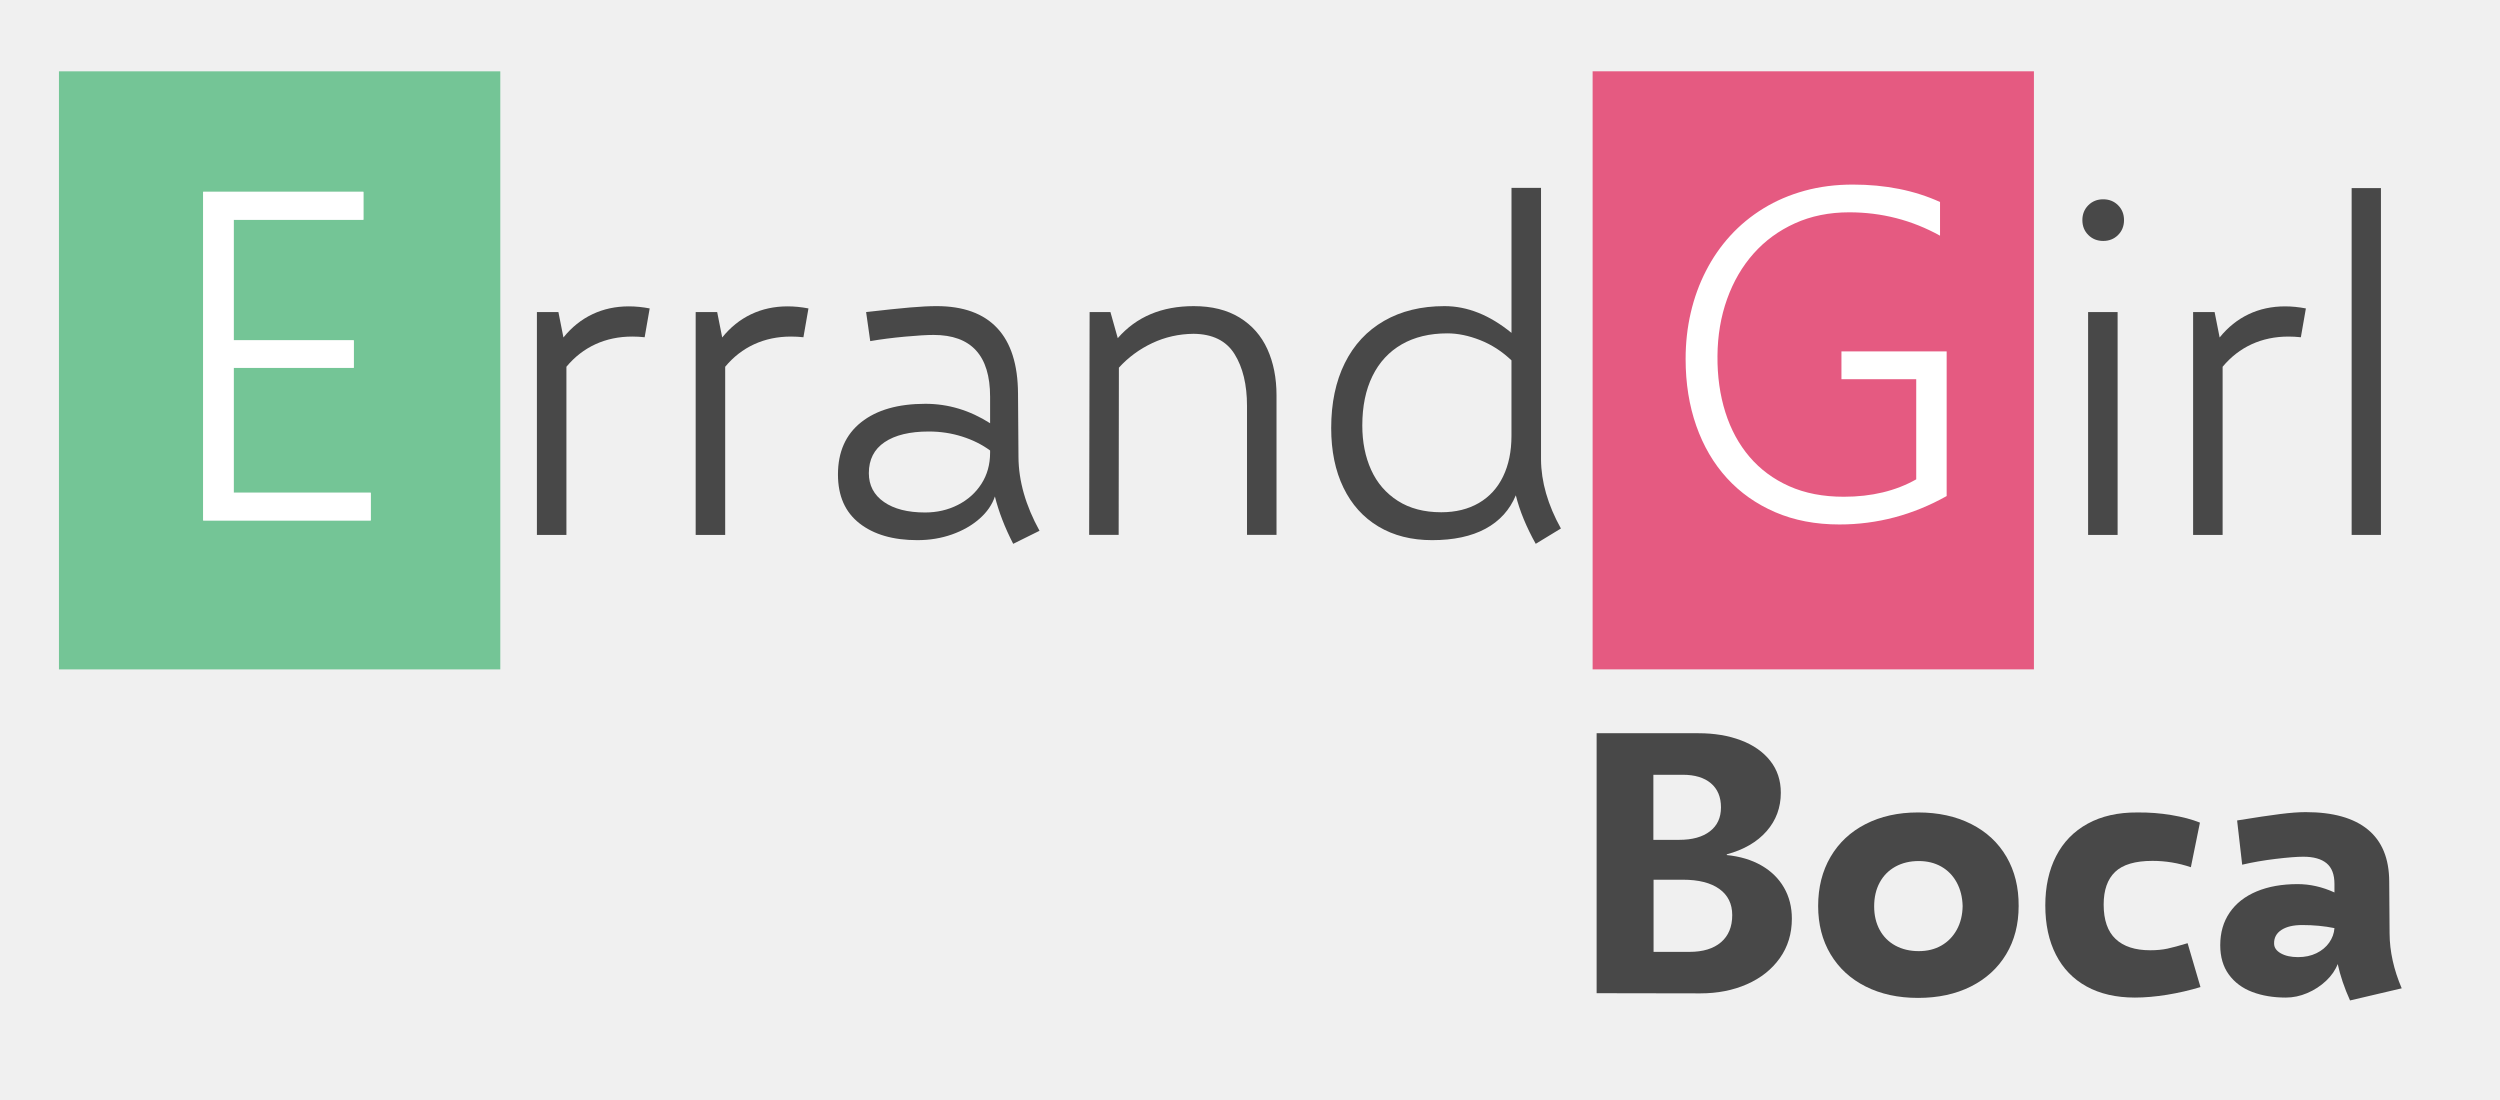
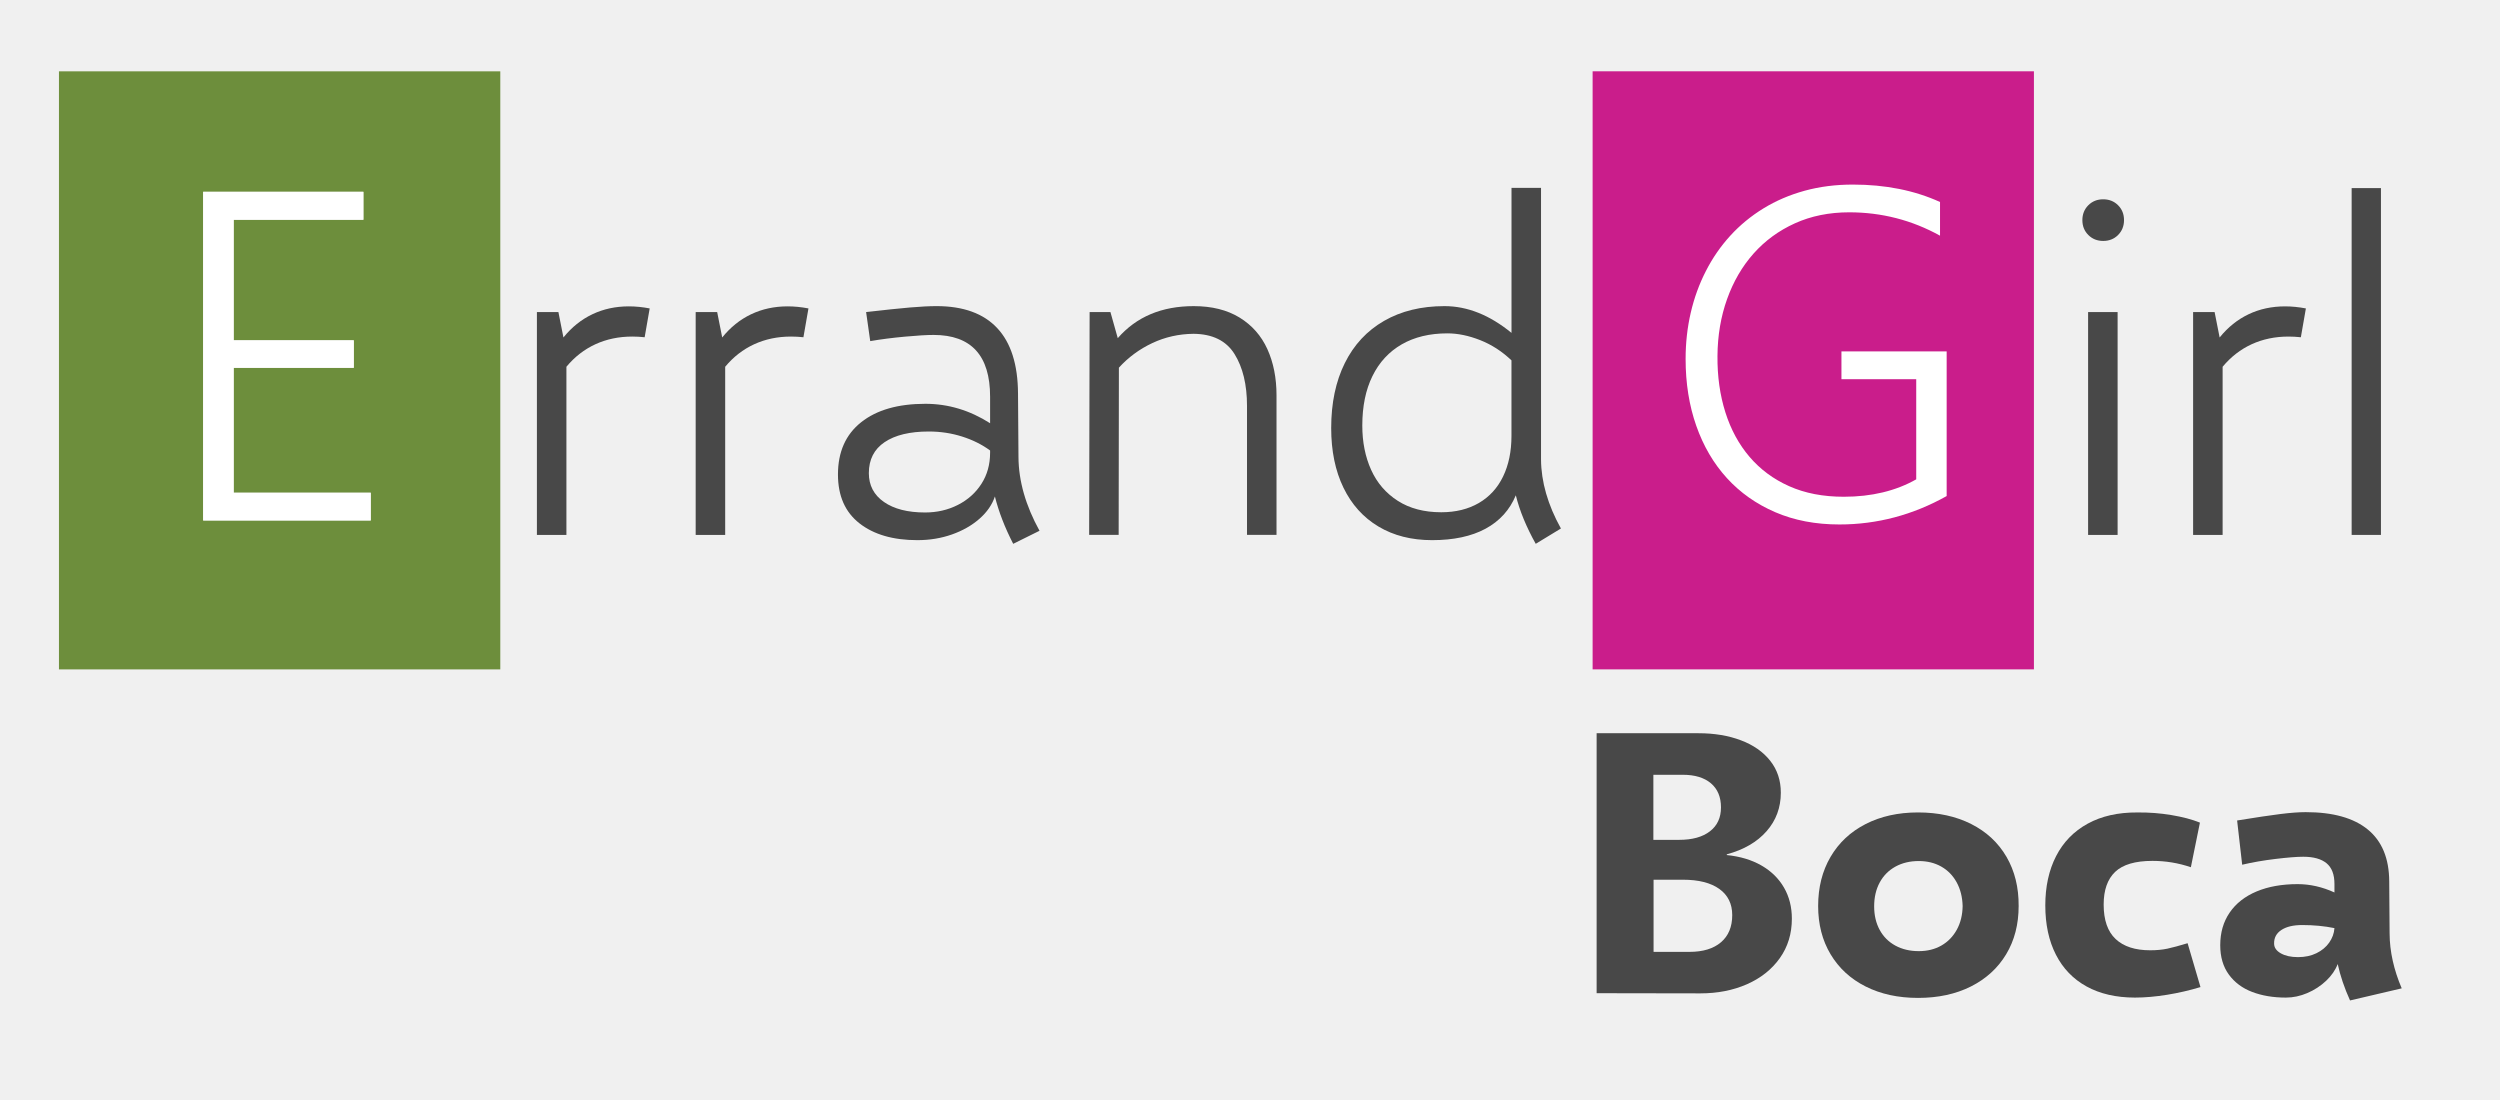
<svg xmlns="http://www.w3.org/2000/svg" version="1.1" id="Layer_1" x="0px" y="0px" width="325px" height="143px" viewBox="0 0 325 143" enable-background="new 0 0 325 143" xml:space="preserve">
  <g>
    <g enable-background="new    ">
-       <path fill="#484848" d="M207.561,129.116V95.32h13.244c2.06,0,3.896,0.307,5.516,0.92c1.617,0.611,2.888,1.5,3.806,2.662    c0.92,1.164,1.379,2.546,1.379,4.147c0,1.933-0.616,3.603-1.851,5.009c-1.232,1.405-2.956,2.407-5.172,3.004v0.096    c1.728,0.173,3.229,0.624,4.5,1.354c1.273,0.731,2.252,1.689,2.936,2.877c0.684,1.187,1.023,2.532,1.023,4.041    c0,1.947-0.521,3.656-1.565,5.125c-1.045,1.471-2.472,2.602-4.276,3.395c-1.808,0.794-3.826,1.189-6.058,1.189L207.561,129.116z     M218.283,109.18c1.713,0,3.048-0.369,4.006-1.109c0.959-0.737,1.438-1.773,1.438-3.109c0-1.352-0.436-2.396-1.307-3.135    c-0.873-0.738-2.094-1.107-3.666-1.107h-3.816v8.461H218.283L218.283,109.18z M219.627,123.743c1.76,0,3.126-0.416,4.1-1.249    c0.976-0.833,1.463-2.012,1.463-3.535c0-1.462-0.559-2.593-1.674-3.395c-1.115-0.801-2.695-1.201-4.736-1.201h-3.817v9.38H219.627    z" />
-       <path fill="#484848" d="M242.533,128.244c-1.965-0.99-3.484-2.389-4.561-4.195s-1.613-3.896-1.613-6.269    c0-2.419,0.537-4.55,1.613-6.388c1.075-1.838,2.596-3.26,4.561-4.266c1.965-1.005,4.234-1.508,6.811-1.508    c2.625,0,4.93,0.503,6.918,1.508c1.986,1.006,3.516,2.428,4.584,4.266s1.594,3.969,1.578,6.388c0,2.389-0.541,4.48-1.626,6.28    c-1.084,1.799-2.612,3.192-4.583,4.184c-1.973,0.99-4.263,1.484-6.871,1.484C246.768,129.729,244.498,129.234,242.533,128.244z     M252.385,122.918c0.848-0.486,1.516-1.174,2.004-2.063c0.486-0.888,0.737-1.912,0.754-3.075    c-0.031-1.162-0.291-2.188-0.777-3.075c-0.487-0.887-1.155-1.571-2.004-2.051c-0.848-0.479-1.822-0.719-2.922-0.719    c-1.147,0-2.16,0.244-3.041,0.729c-0.879,0.487-1.559,1.175-2.039,2.063c-0.479,0.888-0.719,1.92-0.719,3.099    c0,1.163,0.24,2.185,0.719,3.063c0.48,0.881,1.16,1.56,2.039,2.039c0.881,0.479,1.894,0.719,3.041,0.719    C250.555,123.648,251.536,123.405,252.385,122.918z" />
-       <path fill="#484848" d="M271.262,128.244c-1.744-0.958-3.076-2.337-3.994-4.137c-0.92-1.799-1.379-3.932-1.379-6.397    c0-2.451,0.467-4.588,1.402-6.41c0.934-1.823,2.301-3.229,4.102-4.219c1.799-0.99,3.955-1.478,6.469-1.461    c1.509-0.017,2.988,0.098,4.441,0.342c1.453,0.243,2.684,0.569,3.688,0.978l-1.179,5.799c-1.619-0.551-3.283-0.825-4.996-0.825    c-2.23,0-3.846,0.476-4.844,1.426c-0.998,0.951-1.496,2.368-1.496,4.254c0,2.013,0.52,3.505,1.557,4.478    c1.035,0.976,2.537,1.462,4.5,1.462c0.833,0,1.58-0.07,2.238-0.212c0.66-0.143,1.533-0.377,2.617-0.707l1.674,5.703    c-1.399,0.425-2.846,0.759-4.338,1.002c-1.492,0.242-2.892,0.365-4.193,0.365C275.096,129.682,273.006,129.202,271.262,128.244z" />
-       <path fill="#484848" d="M305.505,130.059c-0.739-1.634-1.272-3.213-1.603-4.735c-0.299,0.784-0.801,1.512-1.508,2.18    s-1.521,1.198-2.439,1.591c-0.92,0.393-1.852,0.59-2.793,0.59c-1.635,0-3.092-0.244-4.371-0.73    c-1.281-0.487-2.295-1.241-3.041-2.264c-0.746-1.021-1.119-2.293-1.119-3.816c0-1.634,0.408-3.048,1.227-4.242    c0.815-1.193,1.982-2.109,3.498-2.746c1.518-0.636,3.297-0.953,5.338-0.953c1.604,0,3.197,0.36,4.785,1.084v-1.107    c0-1.227-0.342-2.121-1.024-2.688c-0.683-0.565-1.692-0.849-3.028-0.849c-0.832,0-2.031,0.095-3.595,0.283    c-1.563,0.188-3.013,0.438-4.349,0.754l-0.659-5.751c2.42-0.393,4.284-0.672,5.598-0.836c1.312-0.165,2.416-0.248,3.312-0.248    c3.551,0,6.246,0.755,8.084,2.263c1.838,1.509,2.766,3.756,2.78,6.74l0.048,6.787c0.016,2.325,0.542,4.698,1.577,7.116    L305.505,130.059z M301.133,123.92c0.699-0.338,1.253-0.798,1.662-1.379c0.408-0.581,0.637-1.21,0.684-1.886    c-1.305-0.267-2.703-0.4-4.194-0.4c-1.146,0-2.048,0.212-2.699,0.638c-0.651,0.424-0.97,1.013-0.953,1.768    c0,0.518,0.29,0.941,0.871,1.271s1.328,0.494,2.239,0.494C299.637,124.426,300.434,124.258,301.133,123.92z" />
+       <path fill="#484848" d="M207.561,129.116V95.32h13.244c2.061,0,3.896,0.307,5.516,0.92c1.617,0.611,2.889,1.5,3.807,2.662    c0.92,1.164,1.379,2.546,1.379,4.146c0,1.934-0.615,3.604-1.852,5.01c-1.231,1.404-2.955,2.406-5.172,3.004v0.096    c1.729,0.173,3.229,0.624,4.5,1.354c1.273,0.731,2.252,1.689,2.937,2.877s1.022,2.532,1.022,4.041    c0,1.947-0.521,3.656-1.564,5.125c-1.045,1.471-2.473,2.603-4.275,3.396c-1.809,0.794-3.826,1.188-6.059,1.188L207.561,129.116z     M218.283,109.18c1.713,0,3.048-0.369,4.006-1.109c0.959-0.736,1.438-1.772,1.438-3.108c0-1.353-0.436-2.396-1.307-3.135    c-0.873-0.738-2.094-1.107-3.666-1.107h-3.816v8.462h3.346V109.18z M219.627,123.743c1.76,0,3.126-0.416,4.1-1.249    c0.977-0.833,1.463-2.012,1.463-3.535c0-1.462-0.559-2.593-1.674-3.395c-1.115-0.801-2.695-1.201-4.736-1.201h-3.816v9.38H219.627    z" />
+       <path fill="#484848" d="M242.533,128.244c-1.965-0.99-3.484-2.389-4.561-4.195c-1.078-1.806-1.613-3.896-1.613-6.269    c0-2.419,0.537-4.55,1.613-6.388c1.074-1.838,2.596-3.261,4.561-4.267c1.965-1.005,4.234-1.508,6.811-1.508    c2.625,0,4.93,0.503,6.918,1.508c1.986,1.006,3.516,2.429,4.584,4.267s1.594,3.969,1.578,6.388c0,2.389-0.541,4.479-1.626,6.28    c-1.084,1.799-2.612,3.191-4.583,4.184c-1.973,0.99-4.263,1.484-6.871,1.484C246.768,129.729,244.498,129.234,242.533,128.244z     M252.385,122.918c0.848-0.486,1.516-1.174,2.004-2.063c0.486-0.889,0.737-1.912,0.754-3.075    c-0.031-1.162-0.291-2.188-0.776-3.075c-0.487-0.887-1.155-1.571-2.005-2.051c-0.848-0.479-1.821-0.719-2.922-0.719    c-1.146,0-2.16,0.244-3.041,0.729c-0.879,0.486-1.559,1.175-2.039,2.063c-0.479,0.889-0.719,1.92-0.719,3.1    c0,1.163,0.24,2.185,0.719,3.063c0.48,0.881,1.16,1.561,2.039,2.039c0.881,0.479,1.895,0.719,3.041,0.719    C250.555,123.648,251.536,123.405,252.385,122.918z" />
+       <path fill="#484848" d="M271.262,128.244c-1.744-0.958-3.076-2.337-3.994-4.137c-0.92-1.799-1.379-3.933-1.379-6.397    c0-2.451,0.467-4.588,1.402-6.41c0.934-1.823,2.301-3.229,4.102-4.219c1.799-0.99,3.955-1.478,6.469-1.461    c1.51-0.017,2.988,0.098,4.441,0.342c1.453,0.243,2.684,0.569,3.688,0.978l-1.179,5.8c-1.619-0.552-3.283-0.825-4.996-0.825    c-2.23,0-3.846,0.477-4.844,1.426c-0.998,0.951-1.496,2.368-1.496,4.254c0,2.014,0.52,3.506,1.557,4.479    c1.035,0.976,2.537,1.462,4.5,1.462c0.833,0,1.58-0.07,2.238-0.212c0.66-0.143,1.533-0.377,2.617-0.707l1.674,5.703    c-1.399,0.425-2.847,0.759-4.338,1.002c-1.492,0.242-2.893,0.365-4.193,0.365C275.096,129.682,273.006,129.202,271.262,128.244z" />
+       <path fill="#484848" d="M305.505,130.059c-0.739-1.634-1.272-3.213-1.603-4.734c-0.299,0.783-0.801,1.512-1.508,2.18    s-1.521,1.198-2.439,1.591c-0.92,0.394-1.852,0.591-2.793,0.591c-1.635,0-3.092-0.244-4.371-0.73    c-1.281-0.487-2.295-1.241-3.041-2.264c-0.746-1.021-1.119-2.293-1.119-3.816c0-1.634,0.408-3.048,1.227-4.242    c0.815-1.193,1.982-2.109,3.498-2.746c1.519-0.636,3.297-0.953,5.338-0.953c1.604,0,3.197,0.36,4.785,1.084v-1.106    c0-1.228-0.342-2.121-1.023-2.688c-0.684-0.564-1.691-0.849-3.027-0.849c-0.832,0-2.031,0.095-3.596,0.283    c-1.563,0.188-3.014,0.438-4.35,0.754l-0.658-5.751c2.42-0.393,4.283-0.672,5.598-0.836c1.313-0.165,2.416-0.248,3.313-0.248    c3.551,0,6.246,0.755,8.084,2.263c1.838,1.509,2.766,3.756,2.779,6.74l0.049,6.787c0.016,2.325,0.542,4.698,1.576,7.116    L305.505,130.059z M301.133,123.92c0.699-0.338,1.253-0.798,1.662-1.379c0.408-0.581,0.637-1.21,0.684-1.886    c-1.305-0.267-2.703-0.4-4.193-0.4c-1.146,0-2.049,0.212-2.699,0.638c-0.65,0.424-0.97,1.014-0.953,1.769    c0,0.519,0.29,0.94,0.871,1.271s1.328,0.494,2.239,0.494C299.637,124.426,300.434,124.258,301.133,123.92z" />
    </g>
  </g>
+   <path fill="#6D8E3C" d="M7.664,9.269v77.75h57.374V9.269H7.664z M48.194,67.66H26.411V24.933h20.83v3.635H30.375V44.24H45.99v3.575  H30.375v16.239h17.82L48.194,67.66L48.194,67.66z" />
+   <polygon fill="#FFFFFF" points="30.375,47.815 45.99,47.815 45.99,44.24 30.375,44.24 30.375,28.568 47.241,28.568 47.241,24.933   26.411,24.933 26.411,67.66 48.194,67.66 48.194,64.054 30.375,64.054 " />
+   <rect x="207.04" y="9.269" fill="#CA1D8B" width="57.37" height="77.75" />
  <g>
-     <path fill="#74C596" d="M7.664,9.269v77.75h57.374V9.269H7.664z M48.194,67.66H26.411V24.933h20.83v3.635H30.375V44.24H45.99v3.575   H30.375v16.239h17.82L48.194,67.66L48.194,67.66z" />
-     <polygon fill="#FFFFFF" points="30.375,47.815 45.99,47.815 45.99,44.24 30.375,44.24 30.375,28.568 47.241,28.568 47.241,24.933    26.411,24.933 26.411,67.66 48.194,67.66 48.194,64.054 30.375,64.054  " />
-   </g>
-   <g>
-     <rect x="207.04" y="9.269" fill="#E55A81" width="57.37" height="77.75" />
-     <g>
-       <path fill="#FFFFFF" d="M253.066,64.487c-4.392,2.462-9.041,3.694-13.942,3.694c-3.099,0-5.879-0.532-8.34-1.594    c-2.466-1.063-4.563-2.542-6.291-4.439s-3.054-4.162-3.978-6.794c-0.923-2.63-1.385-5.527-1.385-8.685    c0-2.085,0.221-4.093,0.669-6.019c0.445-1.926,1.104-3.735,1.97-5.422c0.861-1.689,1.92-3.219,3.172-4.59    c1.25-1.37,2.687-2.551,4.307-3.545c1.617-0.993,3.396-1.757,5.344-2.294c1.947-0.537,4.043-0.804,6.287-0.804    c4.23,0,8.01,0.754,11.324,2.265v4.379c-3.656-2.026-7.59-3.038-11.803-3.038c-2.596,0-4.953,0.476-7.059,1.43    c-2.105,0.952-3.898,2.265-5.379,3.934c-1.479,1.667-2.627,3.639-3.441,5.914c-0.813,2.274-1.231,4.742-1.25,7.405    c-0.021,2.642,0.321,5.08,1.028,7.315c0.706,2.234,1.753,4.166,3.144,5.795c1.393,1.629,3.106,2.9,5.154,3.813    c2.047,0.915,4.411,1.371,7.094,1.371c3.613,0,6.754-0.754,9.418-2.264V49.292h-9.721v-3.606h13.678V64.487L253.066,64.487z" />
-     </g>
+     <path fill="#FFFFFF" d="M253.066,64.487c-4.393,2.462-9.041,3.694-13.942,3.694c-3.099,0-5.879-0.532-8.34-1.594   c-2.466-1.063-4.563-2.542-6.291-4.439s-3.054-4.162-3.978-6.794c-0.924-2.63-1.386-5.527-1.386-8.685   c0-2.085,0.222-4.093,0.669-6.019c0.445-1.926,1.104-3.735,1.971-5.422c0.86-1.689,1.92-3.219,3.172-4.59   c1.25-1.37,2.687-2.551,4.307-3.545c1.617-0.993,3.396-1.757,5.344-2.294c1.947-0.537,4.043-0.804,6.287-0.804   c4.23,0,8.01,0.754,11.324,2.265v4.379c-3.656-2.026-7.59-3.038-11.803-3.038c-2.596,0-4.953,0.476-7.06,1.43   c-2.104,0.952-3.897,2.265-5.379,3.934c-1.479,1.667-2.627,3.639-3.44,5.914c-0.813,2.274-1.231,4.742-1.25,7.405   c-0.021,2.642,0.32,5.08,1.027,7.315c0.706,2.234,1.754,4.166,3.145,5.795c1.393,1.629,3.105,2.9,5.154,3.813   c2.047,0.915,4.41,1.371,7.094,1.371c3.613,0,6.754-0.754,9.418-2.264V49.292h-9.721v-3.606h13.678V64.487L253.066,64.487z" />
  </g>
  <g enable-background="new    ">
    <path fill="#484848" d="M77.008,40.853c1.438-0.685,3.019-1.026,4.744-1.026c0.873,0,1.774,0.089,2.707,0.268l-0.654,3.747   c-0.535-0.06-1.071-0.089-1.606-0.089c-1.745,0-3.341,0.332-4.788,0.996c-1.448,0.665-2.707,1.641-3.777,2.93v21.859h-3.836V40.569   h2.795l0.654,3.302C74.316,42.543,75.57,41.536,77.008,40.853z" />
    <path fill="#484848" d="M97.648,40.853c1.438-0.685,3.019-1.026,4.744-1.026c0.873,0,1.774,0.089,2.707,0.268l-0.654,3.747   c-0.535-0.06-1.071-0.089-1.606-0.089c-1.745,0-3.341,0.332-4.788,0.996c-1.448,0.665-2.707,1.641-3.777,2.93v21.859h-3.836V40.569   h2.795l0.654,3.302C94.957,42.543,96.21,41.536,97.648,40.853z" />
    <path fill="#484848" d="M131.716,70.697c-1.091-2.122-1.884-4.174-2.379-6.156c-0.357,1.07-1.026,2.037-2.007,2.899   s-2.171,1.542-3.569,2.037c-1.398,0.495-2.9,0.743-4.506,0.743c-3.152,0-5.661-0.729-7.524-2.186   c-1.864-1.457-2.796-3.573-2.796-6.35c0-2.935,1.006-5.199,3.019-6.796c2.012-1.596,4.793-2.394,8.342-2.394   c2.974,0,5.779,0.843,8.417,2.527v-3.45c0-5.353-2.449-8.029-7.346-8.029c-0.873,0-2.117,0.074-3.732,0.223   c-1.616,0.148-3.118,0.342-4.505,0.58l-0.536-3.777c2.419-0.277,4.317-0.476,5.695-0.595c1.378-0.119,2.533-0.178,3.465-0.178   c3.47,0,6.097,0.951,7.881,2.854c1.785,1.903,2.687,4.739,2.707,8.506l0.06,8.268c0.02,3.113,0.932,6.306,2.736,9.577   L131.716,70.697z M124.519,65.641c1.289-0.654,2.31-1.565,3.063-2.735c0.753-1.17,1.13-2.519,1.13-4.045v-0.298   c-1.051-0.773-2.266-1.378-3.643-1.813c-1.378-0.437-2.821-0.654-4.328-0.654c-2.458,0-4.372,0.461-5.74,1.383   s-2.052,2.265-2.052,4.029c0,1.587,0.654,2.836,1.963,3.748s3.093,1.367,5.354,1.367C121.813,66.622,123.23,66.295,124.519,65.641z   " />
    <path fill="#484848" d="M161.145,41.283c1.616,0.992,2.82,2.36,3.613,4.104c0.793,1.745,1.189,3.747,1.189,6.008v18.142h-3.836   V52.764c0-2.756-0.541-5.001-1.621-6.736c-1.081-1.735-2.86-2.612-5.339-2.633c-1.903,0.021-3.688,0.422-5.353,1.205   c-1.665,0.783-3.113,1.849-4.342,3.197l-0.03,21.74h-3.836l0.06-28.968h2.707l0.952,3.391c2.418-2.775,5.71-4.163,9.874-4.163   C157.541,39.797,159.528,40.292,161.145,41.283z" />
-     <path fill="#484848" d="M199.645,70.697c-1.229-2.201-2.094-4.303-2.588-6.306c-0.793,1.903-2.106,3.352-3.94,4.343   c-1.834,0.991-4.148,1.486-6.944,1.486c-2.677,0-5.001-0.59-6.974-1.77c-1.974-1.179-3.49-2.864-4.552-5.056   c-1.061-2.19-1.592-4.773-1.592-7.747c0-3.252,0.59-6.067,1.771-8.446c1.18-2.38,2.881-4.209,5.103-5.487   c2.221-1.279,4.838-1.918,7.852-1.918c2.974,0,5.878,1.159,8.714,3.479V24.421h3.837v35.302c0.02,2.915,0.881,5.908,2.587,8.981   L199.645,70.697z M192.253,65.389c1.378-0.804,2.429-1.953,3.151-3.45c0.724-1.497,1.087-3.257,1.087-5.279v-9.814   c-1.229-1.17-2.587-2.047-4.075-2.632c-1.486-0.585-2.904-0.877-4.252-0.877c-2.301,0-4.277,0.476-5.934,1.427   c-1.656,0.952-2.926,2.325-3.808,4.119c-0.883,1.795-1.323,3.941-1.323,6.439c0,2.141,0.381,4.06,1.146,5.755   c0.763,1.695,1.919,3.038,3.465,4.029c1.546,0.992,3.431,1.487,5.651,1.487C189.244,66.593,190.875,66.191,192.253,65.389z" />
+     <path fill="#484848" d="M199.645,70.697c-1.229-2.201-2.094-4.303-2.588-6.306c-0.793,1.903-2.105,3.352-3.939,4.343   c-1.834,0.991-4.148,1.486-6.944,1.486c-2.677,0-5.001-0.59-6.974-1.77c-1.975-1.179-3.49-2.864-4.553-5.056   c-1.061-2.19-1.592-4.773-1.592-7.747c0-3.252,0.59-6.067,1.771-8.446c1.18-2.38,2.881-4.209,5.104-5.487   c2.221-1.279,4.838-1.918,7.852-1.918c2.974,0,5.878,1.159,8.714,3.479V24.421h3.837v35.302c0.02,2.915,0.881,5.908,2.587,8.981   L199.645,70.697z M192.253,65.389c1.378-0.804,2.429-1.953,3.151-3.45c0.724-1.497,1.087-3.257,1.087-5.279v-9.814   c-1.229-1.17-2.587-2.047-4.075-2.632c-1.486-0.585-2.904-0.877-4.252-0.877c-2.301,0-4.277,0.476-5.934,1.427   c-1.656,0.952-2.926,2.325-3.809,4.119c-0.883,1.795-1.322,3.941-1.322,6.439c0,2.141,0.381,4.06,1.146,5.755   c0.763,1.695,1.919,3.038,3.465,4.029c1.546,0.992,3.431,1.487,5.651,1.487C189.244,66.593,190.875,66.191,192.253,65.389z" />
  </g>
  <g>
    <g enable-background="new    ">
-       <path fill="#484848" d="M271.482,30.549c-0.517-0.516-0.773-1.16-0.773-1.933c0-0.773,0.258-1.418,0.773-1.934    c0.515-0.516,1.16-0.773,1.934-0.773s1.417,0.258,1.934,0.773c0.516,0.515,0.772,1.16,0.772,1.934    c0,0.772-0.258,1.417-0.772,1.933c-0.516,0.516-1.16,0.773-1.934,0.773S271.998,31.064,271.482,30.549z M271.453,40.571h3.836    v28.968h-3.836V40.571z" />
-       <path fill="#484848" d="M292.314,40.854c1.438-0.685,3.02-1.026,4.744-1.026c0.873,0,1.774,0.089,2.707,0.268l-0.654,3.747    c-0.535-0.06-1.07-0.089-1.605-0.089c-1.746,0-3.342,0.332-4.789,0.996c-1.447,0.665-2.705,1.641-3.777,2.93v21.859h-3.836V40.571    h2.795l0.654,3.302C289.624,42.545,290.878,41.538,292.314,40.854z" />
-       <path fill="#484848" d="M305.714,24.452h3.808v45.087h-3.808V24.452z" />
+       <path fill="#484848" d="M271.482,30.549c-0.518-0.516-0.773-1.16-0.773-1.933c0-0.773,0.258-1.418,0.773-1.934    c0.515-0.516,1.16-0.773,1.934-0.773s1.417,0.258,1.934,0.773s0.772,1.16,0.772,1.934c0,0.772-0.259,1.417-0.772,1.933    c-0.516,0.516-1.16,0.773-1.934,0.773S271.998,31.064,271.482,30.549z M271.453,40.571h3.836v28.968h-3.836V40.571z" />
+       <path fill="#484848" d="M292.314,40.854c1.438-0.685,3.02-1.026,4.744-1.026c0.873,0,1.773,0.089,2.707,0.268l-0.654,3.747    c-0.535-0.06-1.07-0.089-1.605-0.089c-1.746,0-3.342,0.332-4.789,0.996c-1.447,0.665-2.705,1.641-3.777,2.93v21.859h-3.836V40.571    h2.795l0.654,3.302C289.624,42.545,290.878,41.538,292.314,40.854z" />
+       <path fill="#484848" d="M305.714,24.452h3.809v45.087h-3.809V24.452z" />
    </g>
  </g>
</svg>
